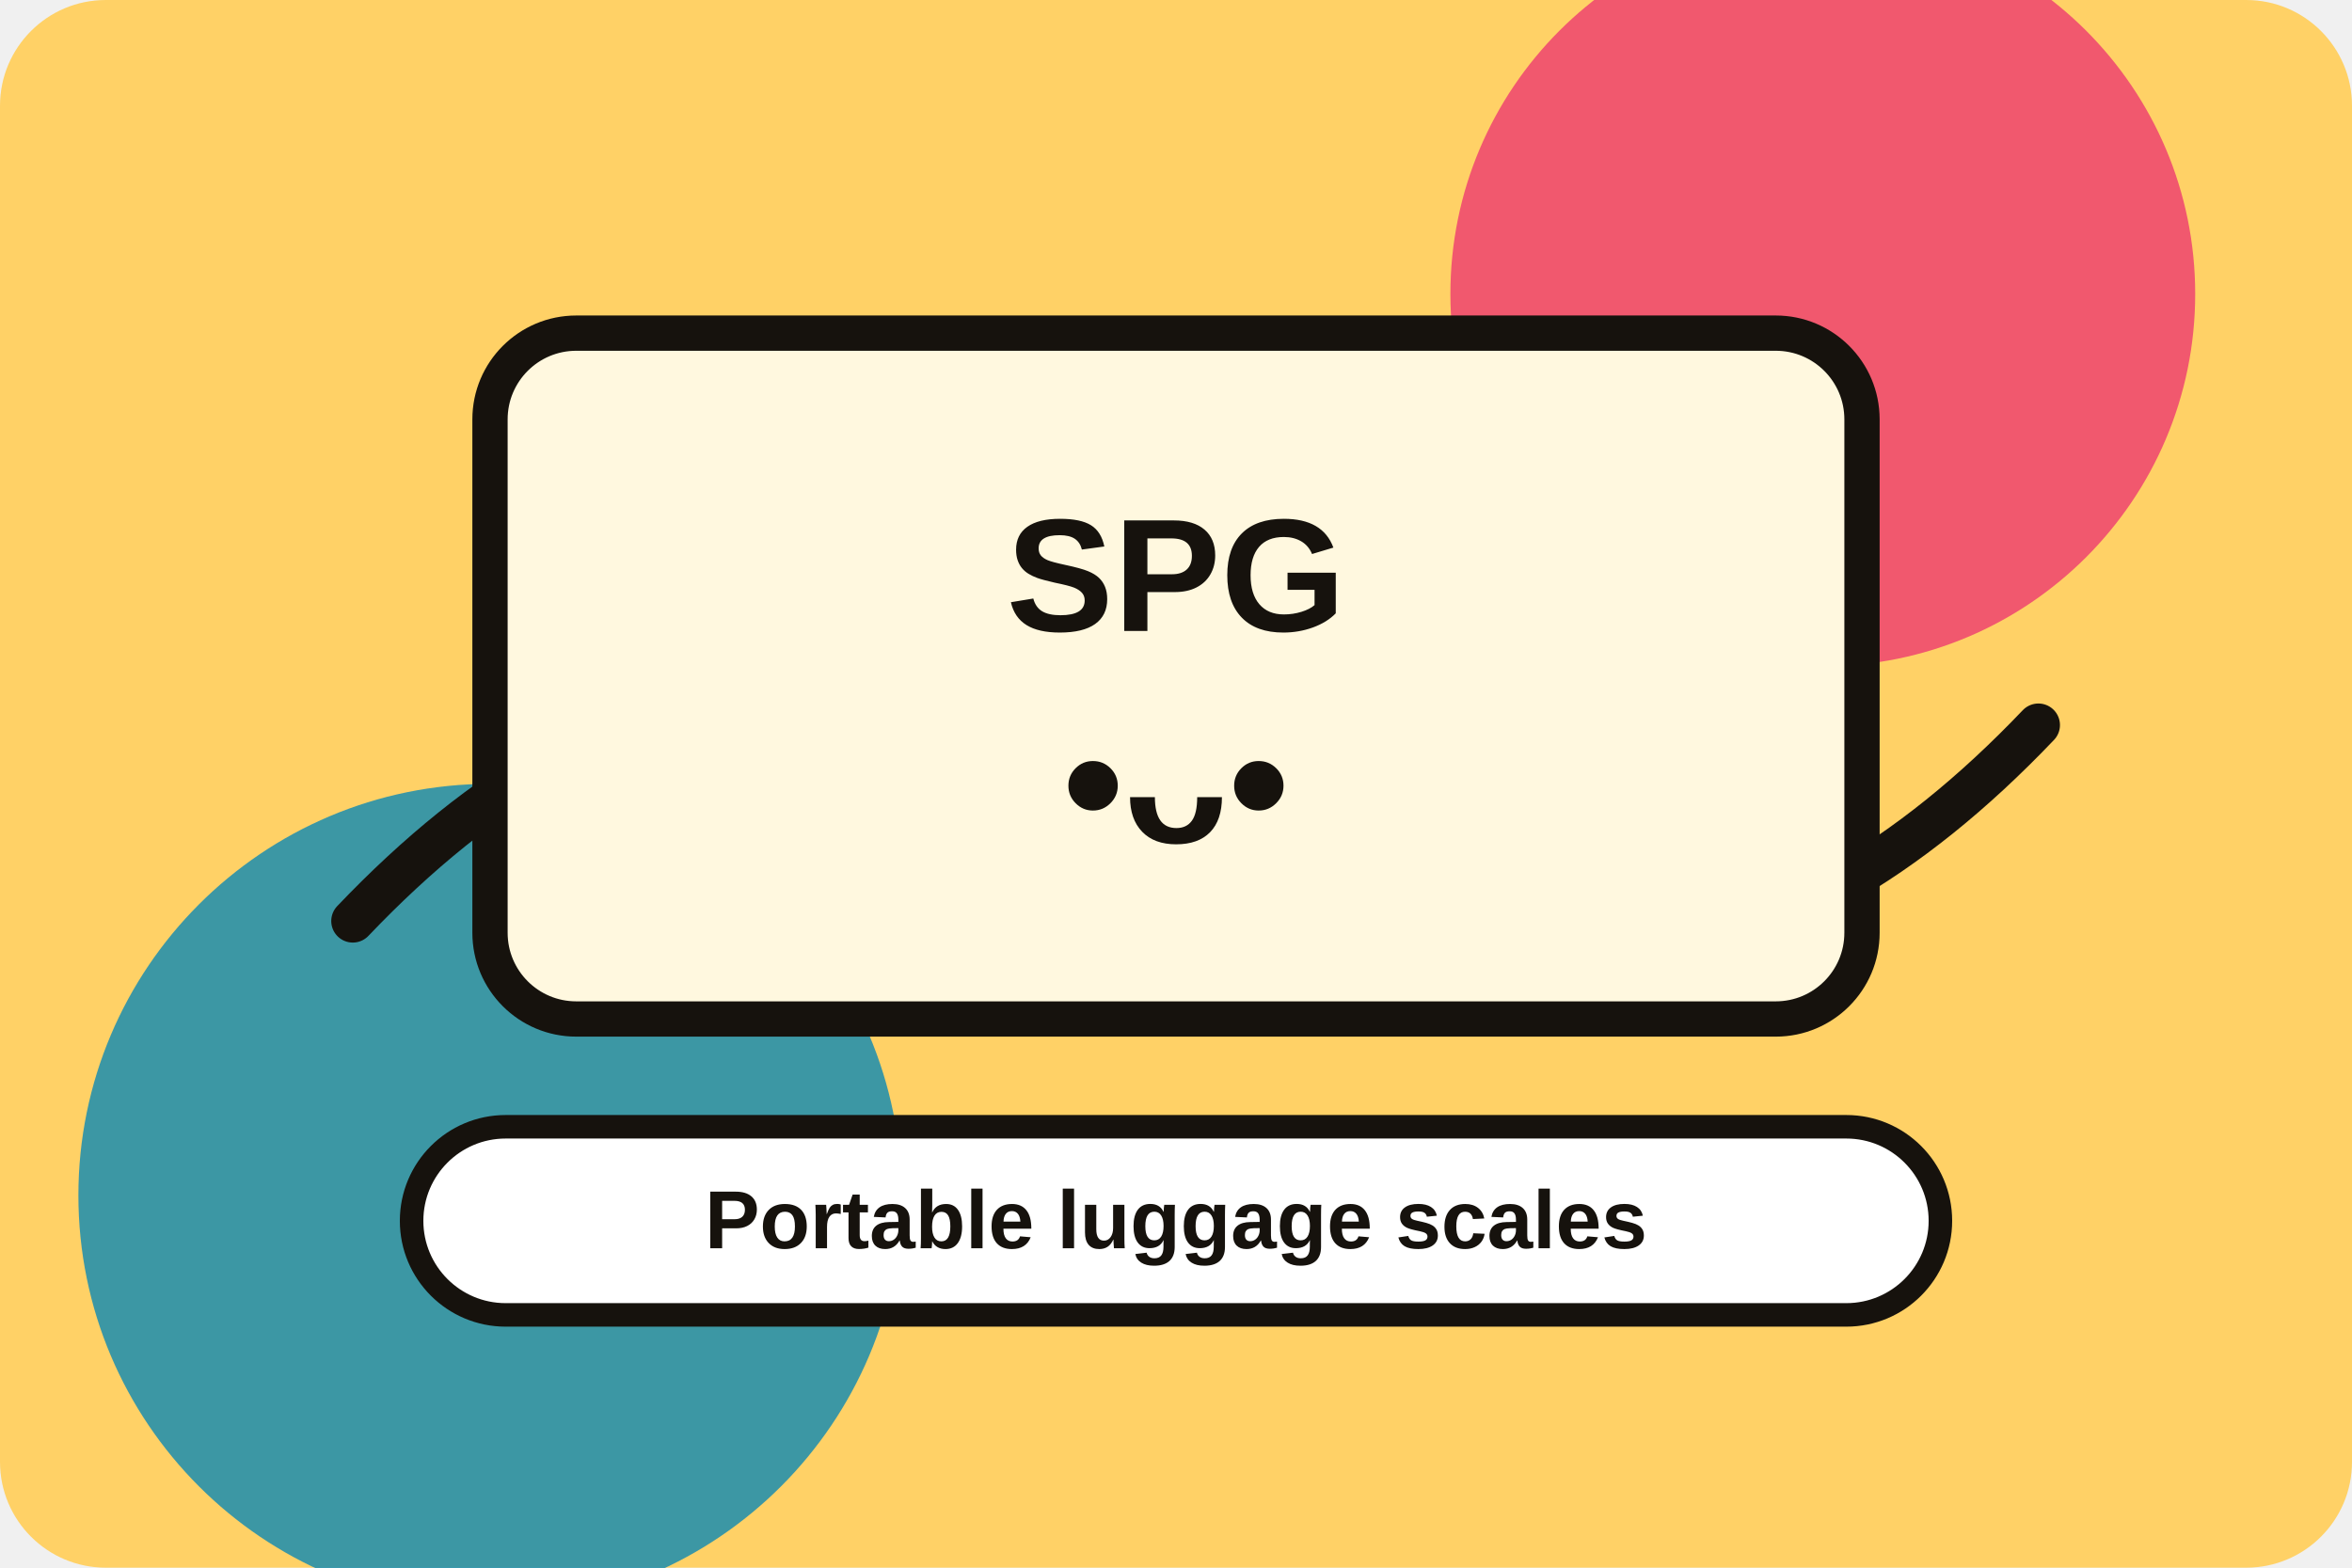
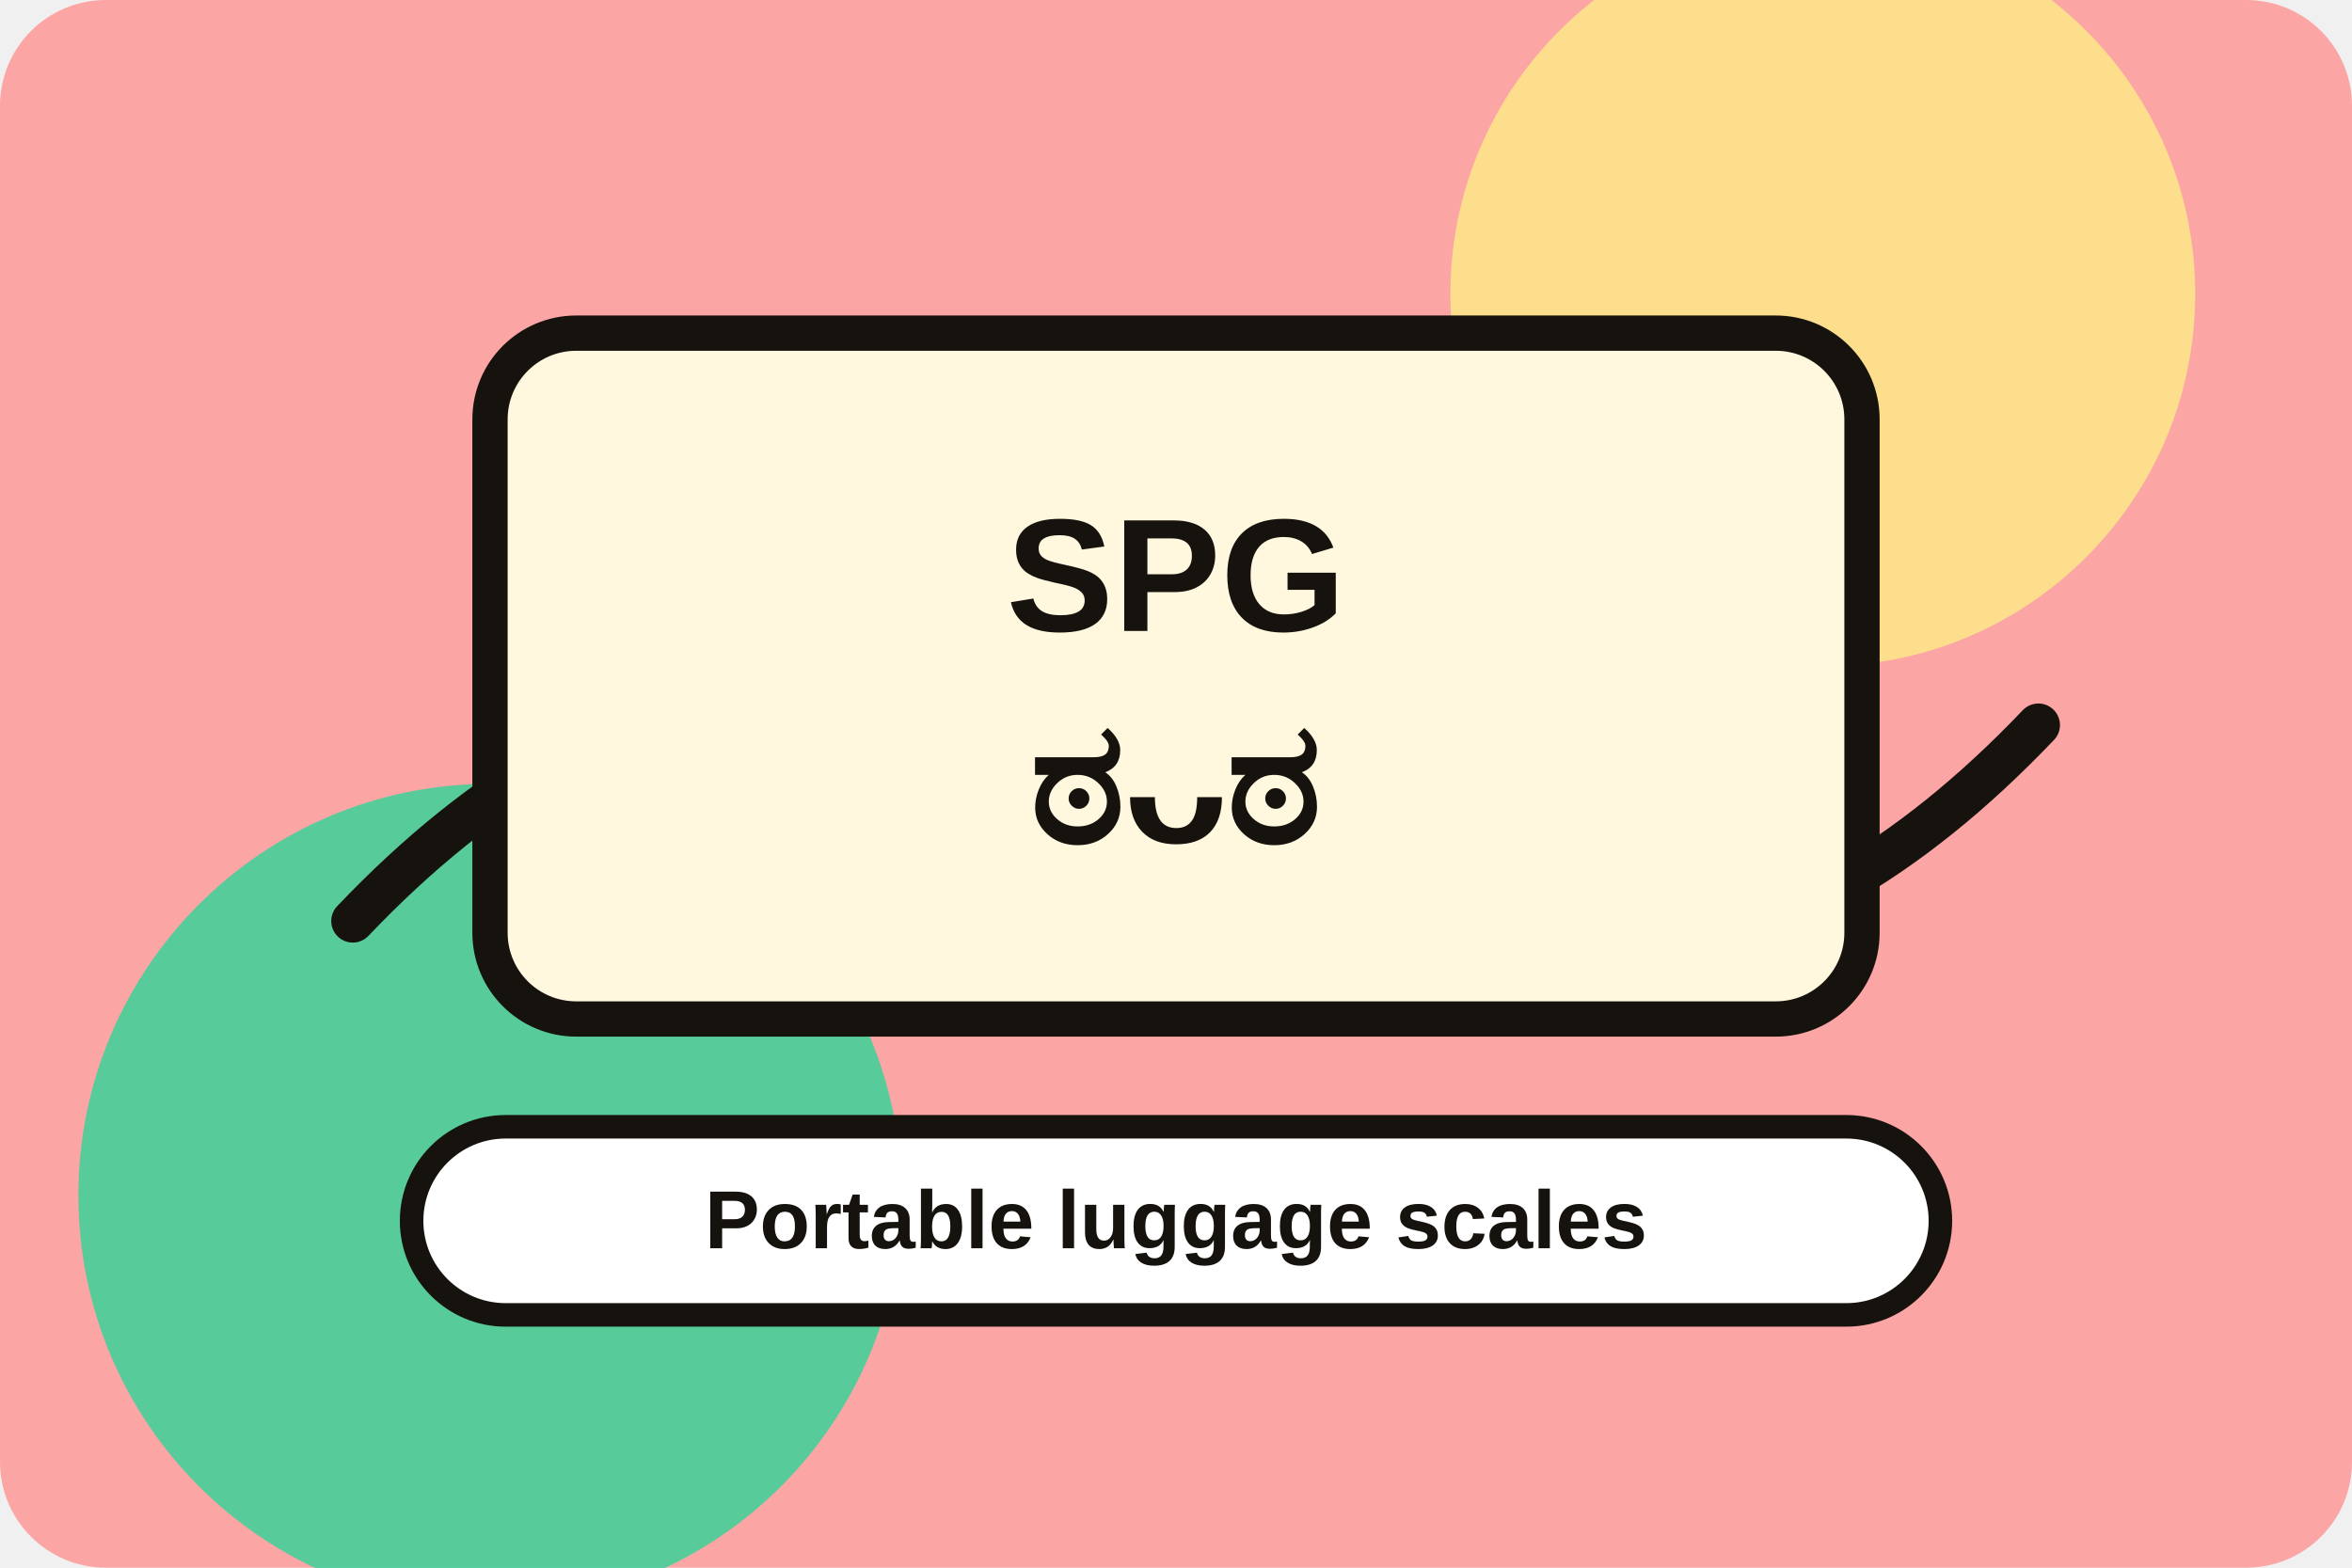
<svg xmlns="http://www.w3.org/2000/svg" viewBox="0 0 1200 800" role="img" aria-label="Original StuffPrettyGood cartoon image for Portable luggage scales">
-   <rect width="1200" height="800" rx="54" fill="#ffd166" />
-   <circle cx="930" cy="150" r="190" fill="#ef476f" opacity=".88" />
-   <circle cx="250" cy="610" r="210" fill="#118ab2" opacity=".82" />
+   <rect width="1200" height="800" rx="54" fill="#fca5a5" />
+   <circle cx="930" cy="150" r="190" fill="#fde68a" opacity=".88" />
+   <circle cx="250" cy="610" r="210" fill="#34d399" opacity=".82" />
  <path d="M180 470 Q380 260 610 420 T1040 370" fill="none" stroke="#16120d" stroke-width="22" stroke-linecap="round" />
  <rect x="250" y="170" width="700" height="350" rx="44" fill="#fff8df" stroke="#16120d" stroke-width="18" />
  <text x="600" y="322" text-anchor="middle" font-size="82" font-family="Arial, sans-serif" font-weight="900" fill="#16120d">SPG</text>
-   <text x="600" y="430" text-anchor="middle" font-size="88" font-family="Arial, sans-serif" font-weight="900" fill="#16120d">•ᴗ•</text>
+   <text x="600" y="430" text-anchor="middle" font-size="88" font-family="Arial, sans-serif" font-weight="900" fill="#16120d">ಠᴗಠ</text>
  <rect x="210" y="575" width="780" height="96" rx="48" fill="#ffffff" stroke="#16120d" stroke-width="12" />
  <text x="600" y="637" text-anchor="middle" font-size="42" font-family="Arial, sans-serif" font-weight="900" fill="#16120d">Portable luggage scales</text>
</svg>
